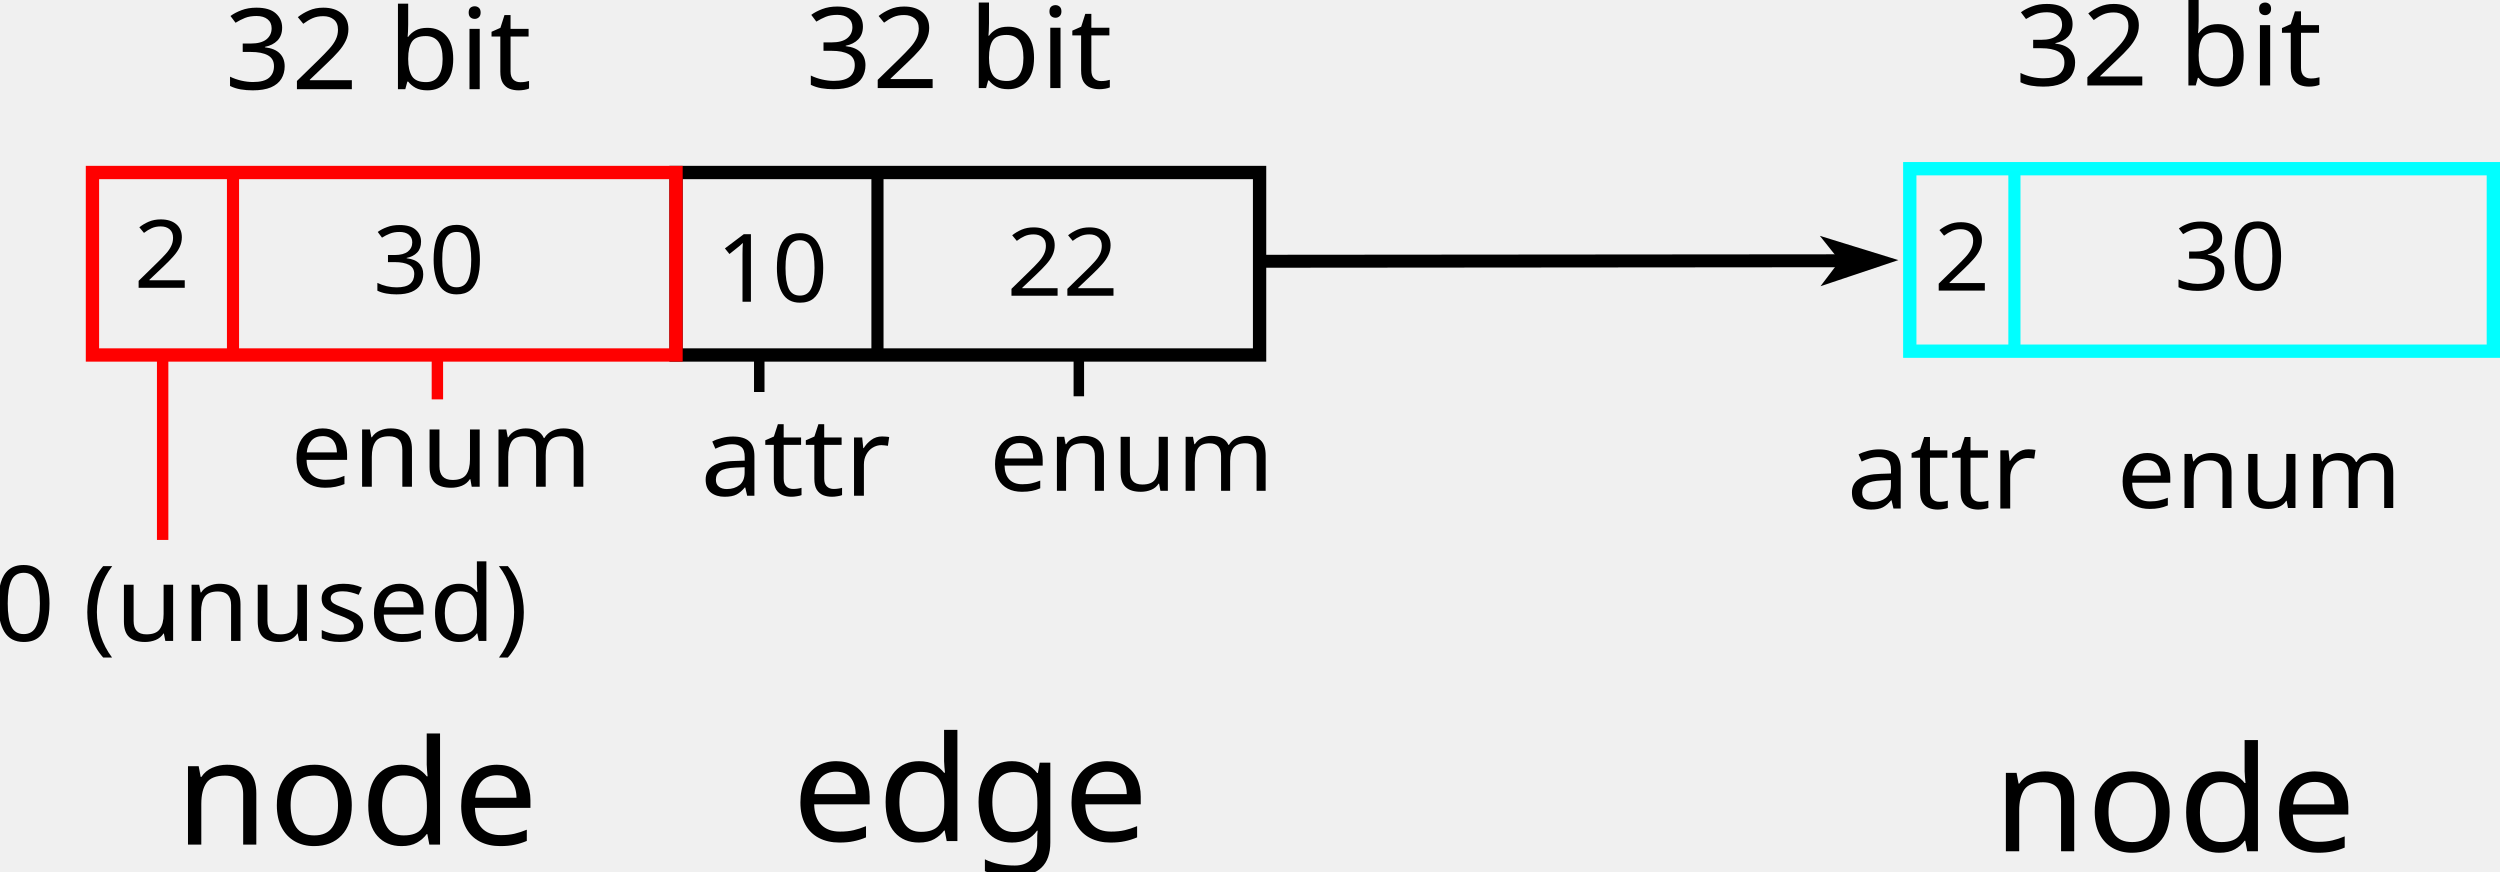
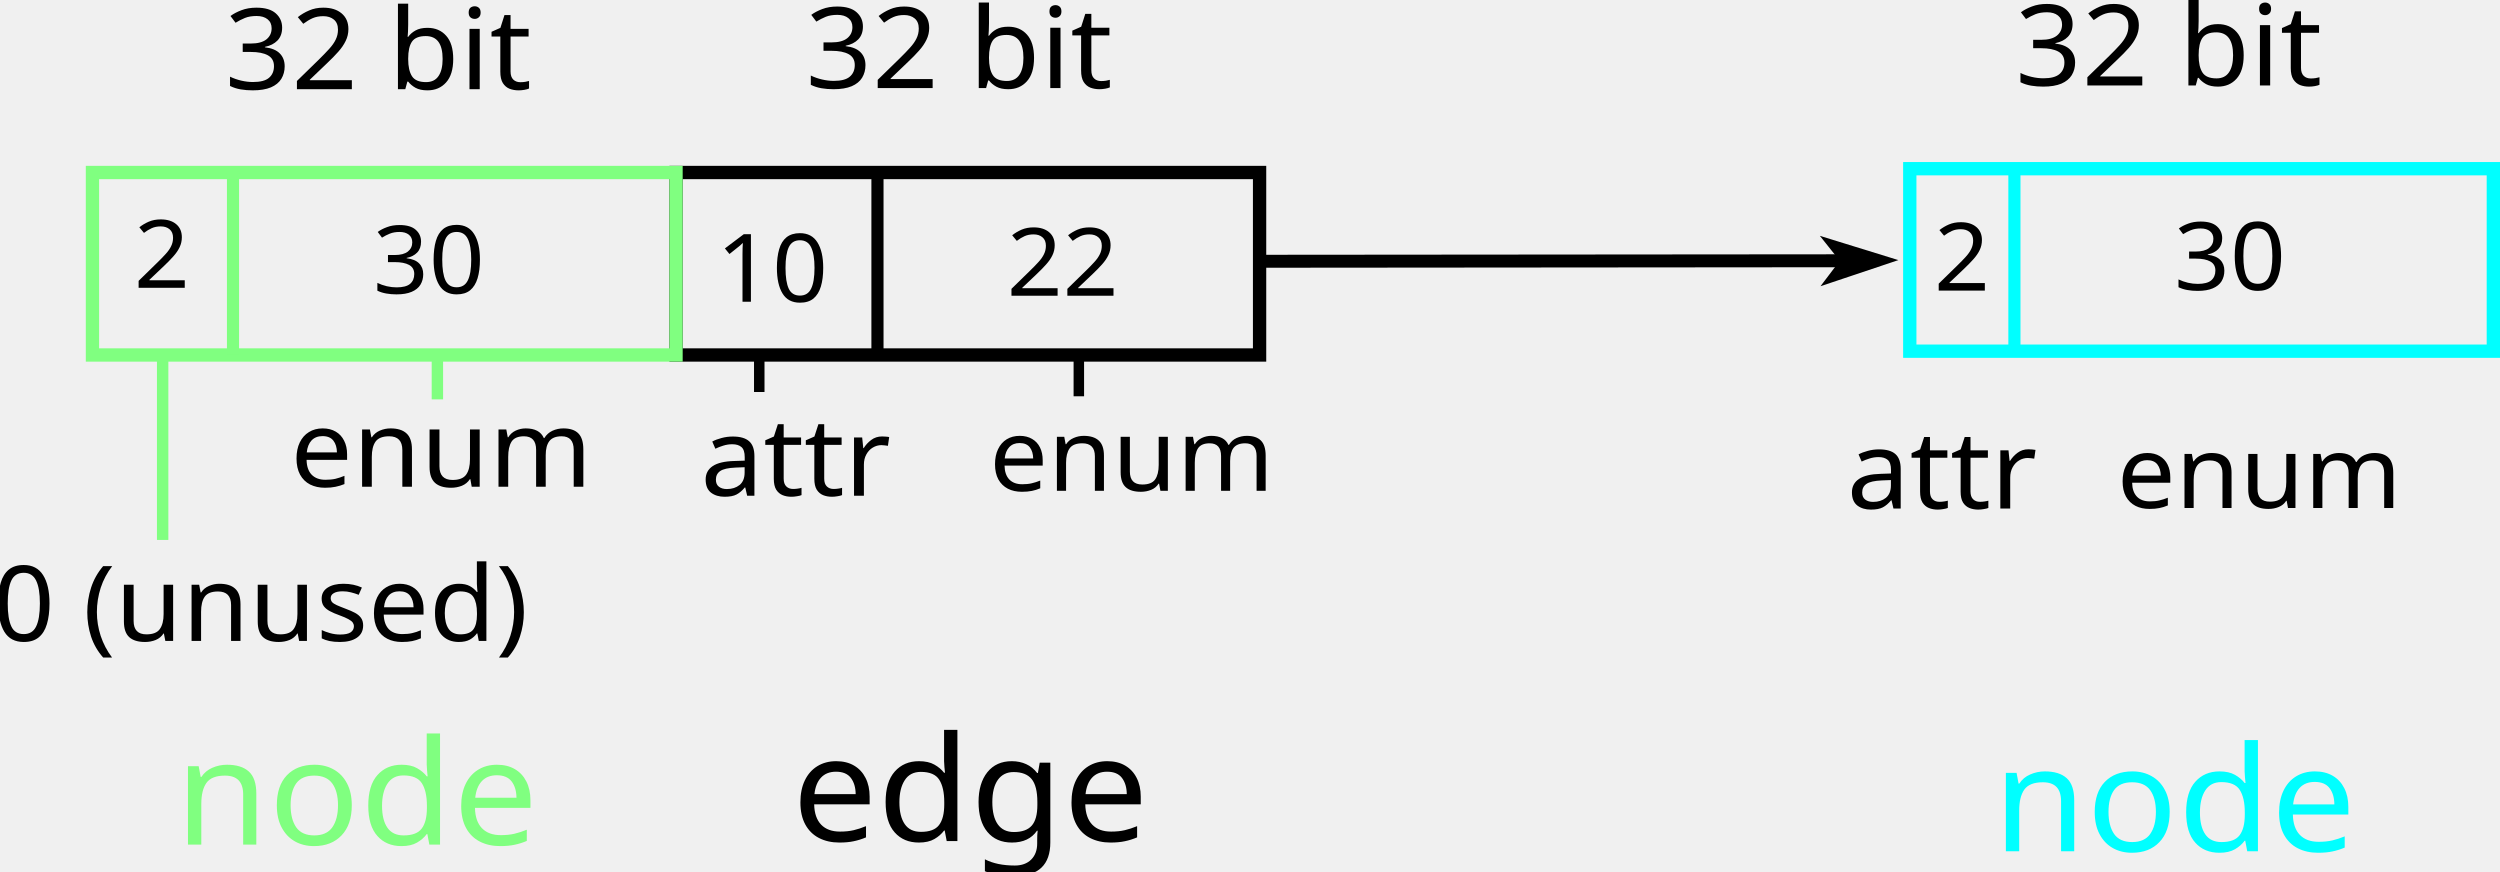
<svg xmlns="http://www.w3.org/2000/svg" width="438.235" height="152.765" version="1.1" id="svg68">
  <defs id="defs30" />
  <rect y="30.239" x="118.502" height="31.989" width="102.295" id="rect4530-5-2-3-9" style="fill:#ffffff;fill-opacity:0.028;stroke:#000000;stroke-width:2.333;stroke-miterlimit:4;stroke-dasharray:none;stroke-opacity:1" />
-   <rect y="30.239" x="16.207" height="31.989" width="102.295" id="rect4530-3-3-6-4" style="fill:#ffffff;fill-opacity:0.028;stroke:#ff0000;stroke-width:2.333;stroke-miterlimit:4;stroke-dasharray:none;stroke-opacity:1" />
+   <rect y="30.239" x="16.207" height="31.989" width="102.295" id="rect4530-3-3-6-4" style="fill:#ffffff;fill-opacity:0.028;stroke:#80ff80;stroke-width:2.333;stroke-miterlimit:4;stroke-dasharray:none;stroke-opacity:1" />
  <g id="g38" transform="translate(24.35949,170.9874)" />
-   <text transform="scale(1.016618,0.9836538)" id="text4563-3-2-7" y="150.512" x="30.197" style="font-style:normal;font-weight:normal;line-height:0%;font-family:sans-serif;letter-spacing:0px;word-spacing:0px;fill:#000000;fill-opacity:1;stroke:none;stroke-width:0.919" xml:space="preserve">
-     <tspan style="font-size:26.056px;line-height:1.25;fill:#000000;stroke-width:0.919" y="150.512" x="30.197" id="tspan4561-5-9-0">node</tspan>
+   <text transform="scale(1.016618,0.9836538)" id="text4563-3-2-7" y="150.512" x="30.197" style="font-style:normal;font-weight:normal;line-height:0%;font-family:sans-serif;letter-spacing:0px;word-spacing:0px;fill:#80ff80;fill-opacity:1;stroke:none;stroke-width:0.919;" xml:space="preserve">
+     <tspan style="font-size:26.056px;line-height:1.25;fill:#80ff80;stroke-width:0.919;fill-opacity:1;" y="150.512" x="30.197" id="tspan4561-5-9-0">node</tspan>
  </text>
  <text transform="scale(1.016618,0.9836538)" id="text3746-3-2-1-6-9" y="15.695" x="138.904" style="font-style:normal;font-weight:normal;font-size:20.056px;line-height:0%;font-family:sans-serif;letter-spacing:0px;word-spacing:0px;fill:#000000;fill-opacity:1;stroke:none;stroke-width:0.442" xml:space="preserve">
    <tspan style="fill:#000000;stroke-width:0.442" y="15.695" x="138.904" id="tspan3744-6-9-2-0-3">32 bit</tspan>
  </text>
  <text transform="scale(1.016618,0.9836538)" id="text3746-3-2-1-6-6-1" y="15.238" x="347.482" style="font-style:normal;font-weight:normal;font-size:20.056px;line-height:0%;font-family:sans-serif;letter-spacing:0px;word-spacing:0px;fill:#000000;fill-opacity:1;stroke:none;stroke-width:0.442" xml:space="preserve">
    <tspan style="fill:#000000;stroke-width:0.442" y="15.238" x="347.482" id="tspan3744-6-9-2-0-2-9">32 bit</tspan>
  </text>
  <text transform="scale(1.016618,0.9836538)" id="text3746-3-2-1-6-61-4" y="52.29" x="64.305" style="font-style:normal;font-weight:normal;font-size:16.849px;line-height:0%;font-family:sans-serif;letter-spacing:0px;word-spacing:0px;fill:#000000;fill-opacity:1;stroke:none;stroke-width:0.371" xml:space="preserve">
    <tspan style="fill:#000000;stroke-width:0.371" y="52.29" x="64.305" id="tspan3744-6-9-2-0-8-7">30</tspan>
  </text>
-   <rect y="29.572" x="334.773" height="31.989" width="102.295" id="rect4530-9-4-6" style="fill:#ffffff;fill-opacity:0.028;stroke:#01ffff;stroke-width:2.333;stroke-miterlimit:4;stroke-dasharray:none;stroke-opacity:1" />
+   <rect y="29.572" x="334.773" height="31.989" width="102.295" id="rect4530-9-4-6" style="fill:#ffffff;fill-opacity:0.028;stroke:#00ffff;stroke-width:2.333;stroke-miterlimit:4;stroke-dasharray:none;stroke-opacity:1" />
  <path style="fill:#000000;fill-opacity:1;stroke:#000000;stroke-width:0.965;stroke-miterlimit:10;stroke-opacity:1" id="path6-5-6-1-2-3-2-5-1" pointer-events="none" stroke-miterlimit="10" d="m 331.203,45.613 -10.754,3.606 2.658,-3.509 -2.745,-3.448 z" />
  <path style="fill:#000000;fill-opacity:1;stroke:#000000;stroke-width:2.271;stroke-miterlimit:10;stroke-dasharray:none;stroke-opacity:1" id="path4-9-6-0-0-5" pointer-events="none" stroke-miterlimit="10" d="m 323.106,45.71 -101.916,0.088" />
-   <path id="path4551" d="M 40.844,30.483 V 62.055" style="fill:#ffffff;fill-opacity:0.028;stroke:#ff0000;stroke-width:2.127px;stroke-linecap:butt;stroke-linejoin:miter;stroke-opacity:1" />
+   <path id="path4551" d="M 40.844,30.483 V 62.055" style="fill:#ffffff;fill-opacity:0.028;stroke:#80ff80;stroke-width:2.127px;stroke-linecap:butt;stroke-linejoin:miter;stroke-opacity:1" />
  <text transform="scale(1.016618,0.9836538)" id="text3746-3-2-1-6-61-4-6" y="51.286" x="23.09" style="font-style:normal;font-weight:normal;font-size:16.849px;line-height:0%;font-family:sans-serif;letter-spacing:0px;word-spacing:0px;fill:#000000;fill-opacity:1;stroke:none;stroke-width:0.371" xml:space="preserve">
    <tspan style="fill:#000000;stroke-width:0.371" y="51.286" x="23.09" id="tspan3744-6-9-2-0-8-7-7">2</tspan>
  </text>
  <text transform="scale(1.016618,0.9836538)" id="text3746-3-2-1-6-9-2" y="15.898" x="38.756" style="font-style:normal;font-weight:normal;font-size:20.056px;line-height:0%;font-family:sans-serif;letter-spacing:0px;word-spacing:0px;fill:#000000;fill-opacity:1;stroke:none;stroke-width:0.442" xml:space="preserve">
    <tspan style="fill:#000000;stroke-width:0.442" y="15.898" x="38.756" id="tspan3744-6-9-2-0-3-9">32 bit</tspan>
  </text>
  <path id="path4551-1" d="m 153.814,30.976 v 31.572" style="fill:#ffffff;fill-opacity:0.028;stroke:#000000;stroke-width:2.127px;stroke-linecap:butt;stroke-linejoin:miter;stroke-opacity:1" />
  <text transform="scale(1.016618,0.9836538)" id="text3746-3-2-1-6-9-2-7" y="47.798" x="86.232" style="font-style:normal;font-weight:normal;font-size:9.098px;line-height:0%;font-family:sans-serif;letter-spacing:0px;word-spacing:0px;fill:#ffffff;fill-opacity:1;stroke:none;stroke-width:0.426" xml:space="preserve">
    <tspan style="stroke-width:0.426" y="47.798" x="86.232" id="tspan3744-6-9-2-0-3-9-0" />
  </text>
  <text id="text4888" transform="scale(1.016618,0.9836538)" y="47.798" x="86.232" style="font-style:normal;font-weight:normal;font-size:9.098px;line-height:0%;font-family:sans-serif;letter-spacing:0px;word-spacing:0px;fill:#ffffff;fill-opacity:1;stroke:none;stroke-width:0.426" xml:space="preserve">
    <tspan id="tspan4890" style="stroke-width:0.426" y="47.798" x="86.232" />
  </text>
  <text id="text4892" transform="scale(1.016618,0.9836538)" y="114.217" x="-1.23" style="font-style:normal;font-weight:normal;font-size:18.667px;line-height:0%;font-family:sans-serif;letter-spacing:0px;word-spacing:0px;fill:#000000;fill-opacity:1;stroke:none;stroke-width:0.426" xml:space="preserve">
    <tspan id="tspan4894" style="font-size:18.667px;fill:#000000;stroke-width:0.426" y="114.217" x="-1.23">0 (unused)</tspan>
  </text>
  <text transform="scale(1.016618,0.9836538)" id="text3746-3-2-1-6-9-2-7-6" y="86.736" x="50.082" style="font-style:normal;font-weight:normal;font-size:19.027px;line-height:0%;font-family:sans-serif;letter-spacing:0px;word-spacing:0px;fill:#000000;fill-opacity:1;stroke:none;stroke-width:0.419" xml:space="preserve">
    <tspan style="fill:#000000;stroke-width:0.419" y="86.736" x="50.082" id="tspan3744-6-9-2-0-3-9-0-0">enum</tspan>
  </text>
  <text transform="scale(1.016618,0.9836538)" id="text3746-3-2-1-6-9-2-7-62" y="88.342" x="120.786" style="font-style:normal;font-weight:normal;font-size:19.356px;line-height:0%;font-family:sans-serif;letter-spacing:0px;word-spacing:0px;fill:#000000;fill-opacity:1;stroke:none;stroke-width:0.426" xml:space="preserve">
    <tspan style="fill:#000000;stroke-width:0.426" y="88.342" x="120.786" id="tspan3744-6-9-2-0-3-9-0-6">attr</tspan>
  </text>
  <text transform="scale(1.016618,0.9836538)" id="text3746-3-2-1-6-9-2-7-6-1" y="87.47" x="170.584" style="font-style:normal;font-weight:normal;font-size:17.956px;line-height:0%;font-family:sans-serif;letter-spacing:0px;word-spacing:0px;fill:#000000;fill-opacity:1;stroke:none;stroke-width:0.396" xml:space="preserve">
    <tspan style="fill:#000000;stroke-width:0.396" y="87.47" x="170.584" id="tspan3744-6-9-2-0-3-9-0-0-8">enum</tspan>
  </text>
-   <path id="path4551-7" d="m 28.511,62.549 v 32.098" style="fill:#ffffff;fill-opacity:0.028;stroke:#ff0000;stroke-width:2;stroke-linecap:butt;stroke-linejoin:miter;stroke-miterlimit:4;stroke-dasharray:none;stroke-opacity:1" />
-   <path id="path4551-7-9" d="m 76.671,62.549 v 7.457" style="fill:#ffffff;fill-opacity:0.028;stroke:#ff0000;stroke-width:2;stroke-linecap:butt;stroke-linejoin:miter;stroke-miterlimit:4;stroke-dasharray:none;stroke-opacity:1" />
+   <path id="path4551-7" d="m 28.511,62.549 v 32.098" style="fill:#ffffff;fill-opacity:0.028;stroke:#80ff80;stroke-width:2;stroke-linecap:butt;stroke-linejoin:miter;stroke-miterlimit:4;stroke-dasharray:none;stroke-opacity:1" />
+   <path id="path4551-7-9" d="m 76.671,62.549 v 7.457" style="fill:#ffffff;fill-opacity:0.028;stroke:#80ff80;stroke-width:2;stroke-linecap:butt;stroke-linejoin:miter;stroke-miterlimit:4;stroke-dasharray:none;stroke-opacity:1" />
  <text transform="scale(1.016618,0.9836538)" id="text3746-3-2-1-6-9-2-3" y="-6.905" x="100.335" style="font-style:normal;font-weight:normal;font-size:9.428px;line-height:0%;font-family:sans-serif;letter-spacing:0px;word-spacing:0px;fill:#ffffff;fill-opacity:1;stroke:none;stroke-width:0.442" xml:space="preserve">
    <tspan style="stroke-width:0.442" y="-6.905" x="100.335" id="tspan3744-6-9-2-0-3-9-7" />
  </text>
  <path id="path4551-1-22" d="m 133.094,61.932 v 6.783" style="fill:#ffffff;fill-opacity:0.028;stroke:#000000;stroke-width:1.838;stroke-linecap:butt;stroke-linejoin:miter;stroke-miterlimit:4;stroke-dasharray:none;stroke-opacity:1" />
  <path id="path4551-1-22-8" d="m 189.113,62.683 v 6.783" style="fill:#000000;fill-opacity:0.028;stroke:#000000;stroke-width:1.838;stroke-linecap:butt;stroke-linejoin:miter;stroke-miterlimit:4;stroke-dasharray:none;stroke-opacity:1" />
  <text transform="scale(1.016618,0.9836538)" id="text3746-3-2-1-6-61-4-9" y="53.768" x="123.497" style="font-style:normal;font-weight:normal;font-size:16.849px;line-height:0%;font-family:sans-serif;letter-spacing:0px;word-spacing:0px;fill:#000000;fill-opacity:1;stroke:none;stroke-width:0.371" xml:space="preserve">
    <tspan style="fill:#000000;stroke-width:0.371" y="53.768" x="123.497" id="tspan3744-6-9-2-0-8-7-73">10</tspan>
  </text>
  <text transform="scale(1.016618,0.9836538)" id="text3746-3-2-1-6-61-4-61" y="52.705" x="173.593" style="font-style:normal;font-weight:normal;font-size:16.849px;line-height:0%;font-family:sans-serif;letter-spacing:0px;word-spacing:0px;fill:#000000;fill-opacity:1;stroke:none;stroke-width:0.371" xml:space="preserve">
    <tspan style="fill:#000000;stroke-width:0.371" y="52.705" x="173.593" id="tspan3744-6-9-2-0-8-7-2">22</tspan>
  </text>
  <path id="path4551-5" d="M 353.115,29.99 V 61.562" style="fill:#ffffff;fill-opacity:0.028;stroke:#00ffff;stroke-width:2.127px;stroke-linecap:butt;stroke-linejoin:miter;stroke-opacity:1" />
  <text transform="scale(1.016618,0.9836538)" id="text3746-3-2-1-6-61-4-6-0" y="51.786" x="333.475" style="font-style:normal;font-weight:normal;font-size:16.849px;line-height:0%;font-family:sans-serif;letter-spacing:0px;word-spacing:0px;fill:#000000;fill-opacity:1;stroke:none;stroke-width:0.371" xml:space="preserve">
    <tspan style="fill:#000000;stroke-width:0.371" y="51.786" x="333.475" id="tspan3744-6-9-2-0-8-7-7-3">2</tspan>
  </text>
  <text transform="scale(1.016618,0.9836538)" id="text3746-3-2-1-6-61-4-610" y="51.667" x="374.872" style="font-style:normal;font-weight:normal;font-size:16.849px;line-height:0%;font-family:sans-serif;letter-spacing:0px;word-spacing:0px;fill:#000000;fill-opacity:1;stroke:none;stroke-width:0.371" xml:space="preserve">
    <tspan style="fill:#000000;stroke-width:0.371" y="51.667" x="374.872" id="tspan3744-6-9-2-0-8-7-6">30</tspan>
  </text>
  <text transform="scale(1.016618,0.9836538)" id="text4563-3-2-7-3" y="149.884" x="136.574" style="font-style:normal;font-weight:normal;line-height:0%;font-family:sans-serif;letter-spacing:0px;word-spacing:0px;fill:#000000;fill-opacity:1;stroke:none;stroke-width:0.919" xml:space="preserve">
    <tspan style="font-size:26.056px;line-height:1.25;fill:#000000;stroke-width:0.919" y="149.884" x="136.574" id="tspan4561-5-9-0-6">edge</tspan>
  </text>
-   <text transform="scale(1.016618,0.9836538)" id="text4563-3-2-7-7" y="151.702" x="343.651" style="font-style:normal;font-weight:normal;line-height:0%;font-family:sans-serif;letter-spacing:0px;word-spacing:0px;fill:#000000;fill-opacity:1;stroke:none;stroke-width:0.919" xml:space="preserve">
-     <tspan style="font-size:26.056px;line-height:1.25;fill:#000000;stroke-width:0.919" y="151.702" x="343.651" id="tspan4561-5-9-0-5">node</tspan>
+   <text transform="scale(1.016618,0.9836538)" id="text4563-3-2-7-7" y="151.702" x="343.651" style="font-style:normal;font-weight:normal;line-height:0%;font-family:sans-serif;letter-spacing:0px;word-spacing:0px;fill:#00ffff;fill-opacity:1;stroke:none;stroke-width:0.919;" xml:space="preserve">
+     <tspan style="font-size:26.056px;line-height:1.25;fill:#00ffff;stroke-width:0.919;fill-opacity:1;" y="151.702" x="343.651" id="tspan4561-5-9-0-5">node</tspan>
  </text>
  <flowRoot style="font-style:normal;font-weight:normal;line-height:0.01%;font-family:sans-serif;letter-spacing:0px;word-spacing:0px;fill:#000000;fill-opacity:1;stroke:none;stroke-width:1px;stroke-linecap:butt;stroke-linejoin:miter;stroke-opacity:1" id="flowRoot4225" xml:space="preserve" transform="translate(-3.640511,-50.01255)">
    <flowRegion id="flowRegion4227">
      <rect y="51.474" x="79.306" height="108.524" width="108.756" id="rect4229" />
    </flowRegion>
    <flowPara style="font-size:40px;line-height:1.25" id="flowPara4231"> </flowPara>
  </flowRoot>
  <text id="text4892-3" transform="scale(1.016618,0.9836538)" y="90.629" x="318.436" style="font-style:normal;font-weight:normal;font-size:19.356px;line-height:0%;font-family:sans-serif;letter-spacing:0px;word-spacing:0px;fill:#000000;fill-opacity:1;stroke:none;stroke-width:0.426" xml:space="preserve">
    <tspan id="tspan4894-6" style="fill:#000000;stroke-width:0.426" y="90.629" x="318.436">attr</tspan>
  </text>
  <text transform="scale(1.016618,0.9836538)" id="text3746-3-2-1-6-9-2-7-6-1-7" y="90.525" x="365.015" style="font-style:normal;font-weight:normal;font-size:17.956px;line-height:0%;font-family:sans-serif;letter-spacing:0px;word-spacing:0px;fill:#000000;fill-opacity:1;stroke:none;stroke-width:0.396" xml:space="preserve">
    <tspan style="fill:#000000;stroke-width:0.396" y="90.525" x="365.015" id="tspan3744-6-9-2-0-3-9-0-0-8-5">enum</tspan>
  </text>
</svg>
